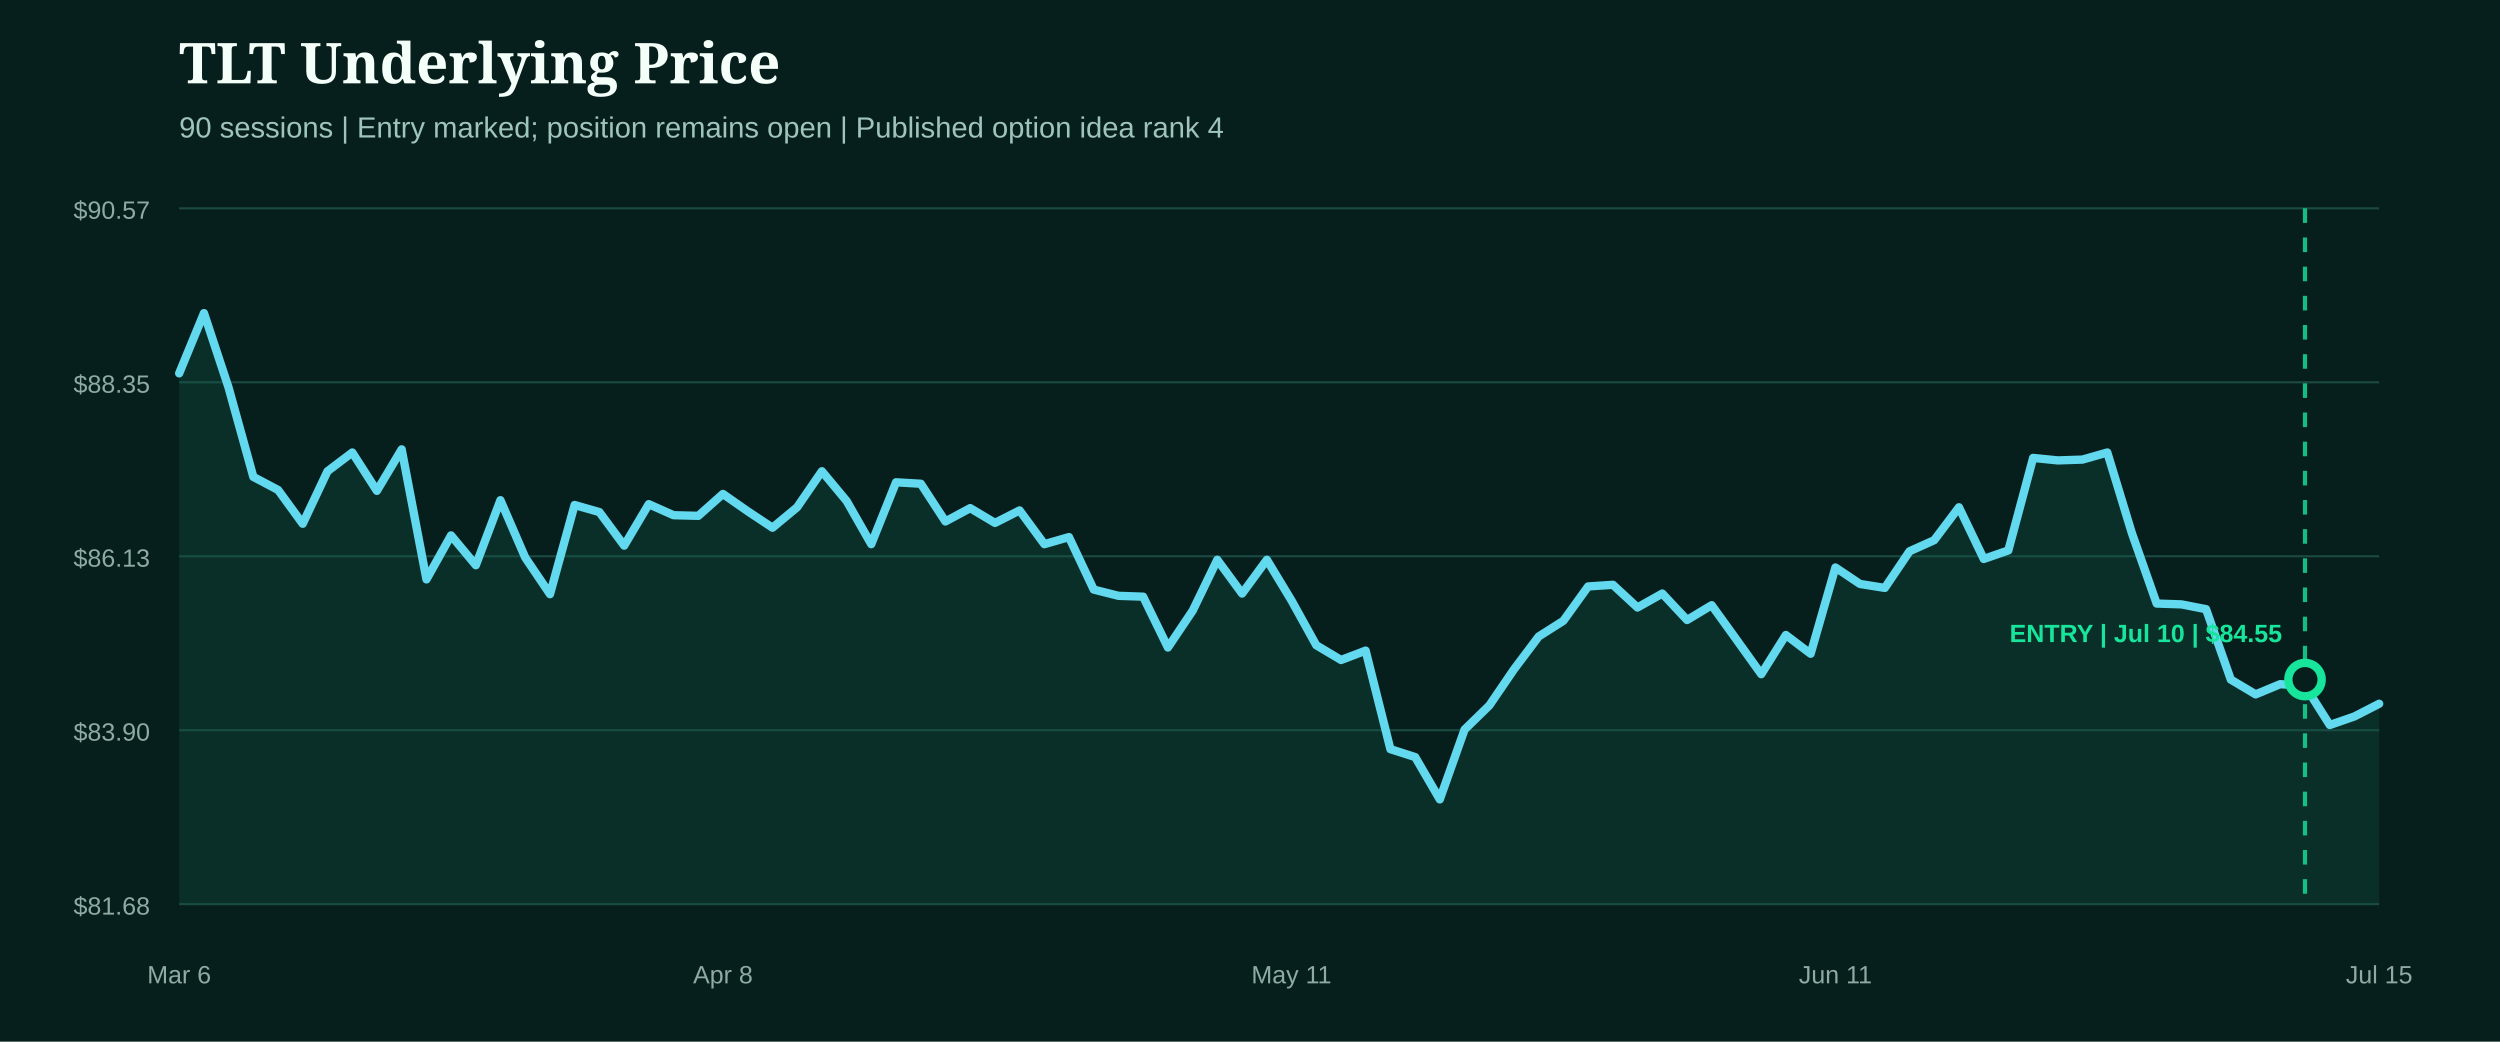
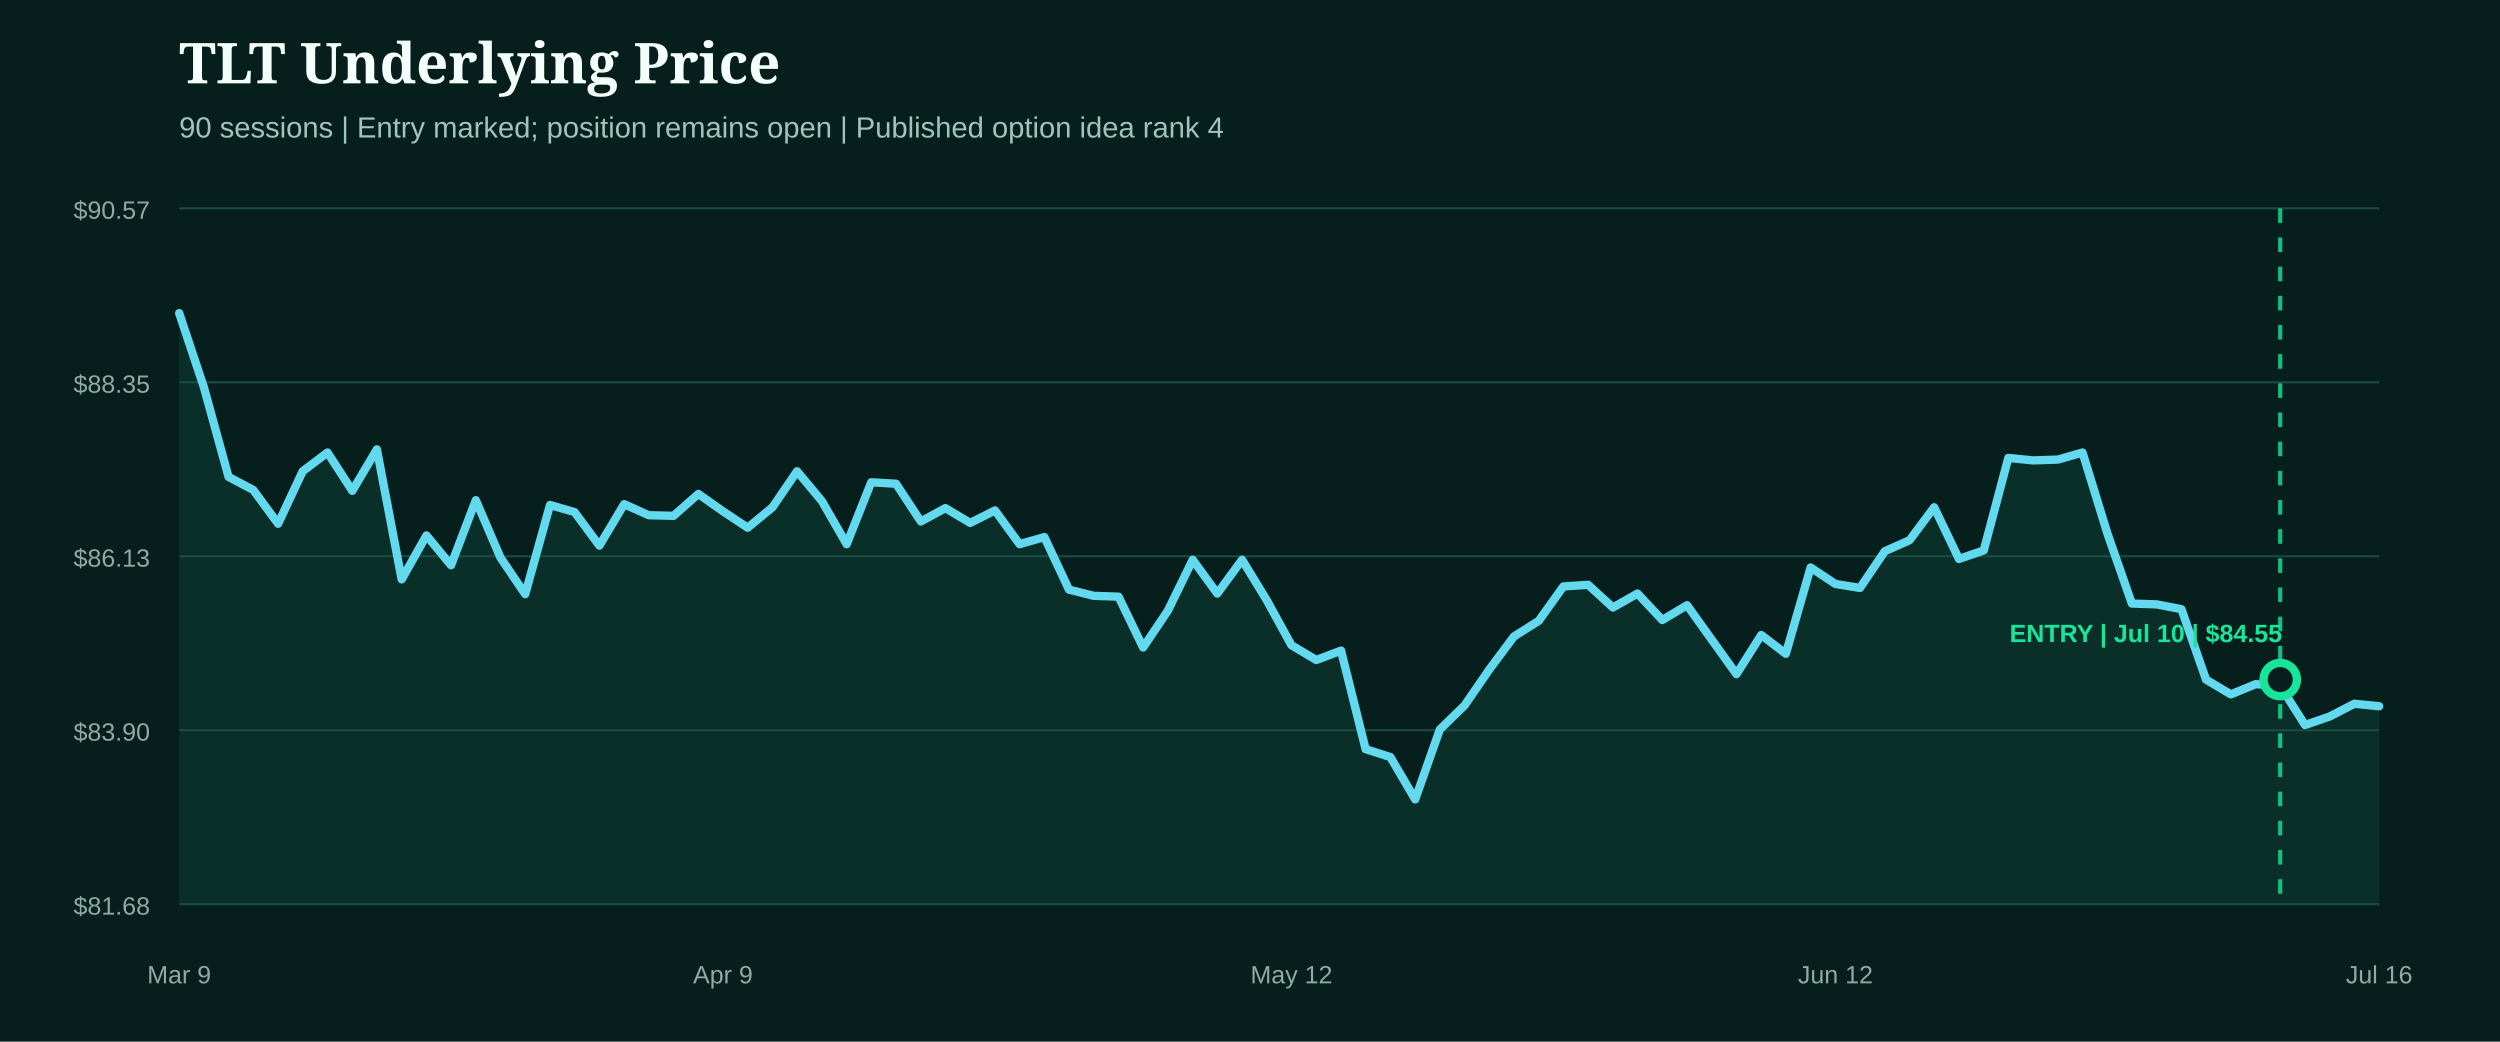
<svg xmlns="http://www.w3.org/2000/svg" width="1200" height="500" viewBox="0 0 1200 500" role="img" aria-label="TLT underlying price from entry">
  <rect width="1200" height="500" fill="#071f1c" />
  <style>.head{fill:#f4fff9;font:800 27px Georgia,serif}.sub{fill:#9fc4bb;font:14px Arial,sans-serif}.axis{fill:#8eaaa3;font:12px Arial,sans-serif}.marker{font:800 12px Arial,sans-serif}</style>
  <text x="86" y="40" class="head">TLT Underlying Price</text>
  <text x="86" y="66" class="sub">90 sessions | Entry marked; position remains open | Published option idea rank 4</text>
  <line x1="86" x2="1142" y1="100.0" y2="100.0" stroke="#1b4a42" stroke-width="1" />
  <text x="72" y="105.0" text-anchor="end" class="axis">$90.57</text>
  <line x1="86" x2="1142" y1="183.5" y2="183.5" stroke="#1b4a42" stroke-width="1" />
  <text x="72" y="188.5" text-anchor="end" class="axis">$88.35</text>
  <line x1="86" x2="1142" y1="267.0" y2="267.0" stroke="#1b4a42" stroke-width="1" />
  <text x="72" y="272.0" text-anchor="end" class="axis">$86.13</text>
  <line x1="86" x2="1142" y1="350.5" y2="350.5" stroke="#1b4a42" stroke-width="1" />
  <text x="72" y="355.5" text-anchor="end" class="axis">$83.90</text>
  <line x1="86" x2="1142" y1="434.0" y2="434.0" stroke="#1b4a42" stroke-width="1" />
  <text x="72" y="439.0" text-anchor="end" class="axis">$81.68</text>
-   <path d="M86.0,179.2 L97.9,150.3 L109.7,186.0 L121.6,228.9 L133.5,235.2 L145.3,251.4 L157.2,226.2 L169.1,217.2 L180.9,235.6 L192.8,215.7 L204.7,278.1 L216.5,257.0 L228.4,271.3 L240.2,240.1 L252.1,267.6 L264.0,285.2 L275.8,242.4 L287.7,245.8 L299.6,261.9 L311.4,242.0 L323.3,247.3 L335.2,247.6 L347.0,237.1 L358.9,245.4 L370.8,253.3 L382.6,243.5 L394.5,226.2 L406.4,240.5 L418.2,261.2 L430.1,231.5 L442.0,232.2 L453.8,250.3 L465.7,243.9 L477.6,251.0 L489.4,245.0 L501.3,261.2 L513.1,257.8 L525.0,283.0 L536.9,286.0 L548.7,286.4 L560.6,310.8 L572.5,293.1 L584.3,268.7 L596.2,284.9 L608.1,268.7 L619.9,288.2 L631.8,309.7 L643.7,316.8 L655.5,312.3 L667.4,359.6 L679.3,363.4 L691.1,383.7 L703.0,350.2 L714.9,338.6 L726.7,321.3 L738.6,305.5 L750.4,298.0 L762.3,281.5 L774.2,280.7 L786.0,291.6 L797.9,284.9 L809.8,297.6 L821.6,290.5 L833.5,307.0 L845.4,323.6 L857.2,304.8 L869.1,313.8 L881.0,272.4 L892.8,280.3 L904.7,282.2 L916.6,264.6 L928.4,259.3 L940.3,243.5 L952.2,268.3 L964.0,264.2 L975.9,219.8 L987.8,221.0 L999.6,220.6 L1011.5,217.2 L1023.3,255.9 L1035.2,289.7 L1047.1,290.1 L1058.9,292.4 L1070.8,326.2 L1082.7,333.3 L1094.5,328.4 L1106.4,329.2 L1118.3,348.0 L1130.1,343.9 L1142.0,337.8 L1142.0,434.0 L86.0,434.0 Z" fill="#0f5949" opacity="0.28" />
-   <path d="M86.0,179.2 L97.9,150.3 L109.7,186.0 L121.6,228.9 L133.5,235.2 L145.3,251.4 L157.2,226.2 L169.1,217.2 L180.9,235.6 L192.8,215.7 L204.7,278.1 L216.5,257.0 L228.4,271.3 L240.2,240.1 L252.1,267.6 L264.0,285.2 L275.8,242.4 L287.7,245.8 L299.6,261.9 L311.4,242.0 L323.3,247.3 L335.2,247.6 L347.0,237.1 L358.9,245.4 L370.8,253.3 L382.6,243.5 L394.5,226.2 L406.4,240.5 L418.2,261.2 L430.1,231.5 L442.0,232.2 L453.8,250.3 L465.7,243.9 L477.6,251.0 L489.4,245.0 L501.3,261.2 L513.1,257.8 L525.0,283.0 L536.9,286.0 L548.7,286.4 L560.6,310.8 L572.5,293.1 L584.3,268.7 L596.2,284.9 L608.1,268.7 L619.9,288.2 L631.8,309.7 L643.7,316.8 L655.5,312.3 L667.4,359.6 L679.3,363.4 L691.1,383.7 L703.0,350.2 L714.9,338.6 L726.7,321.3 L738.6,305.5 L750.4,298.0 L762.3,281.5 L774.2,280.7 L786.0,291.6 L797.9,284.9 L809.8,297.6 L821.6,290.5 L833.5,307.0 L845.4,323.6 L857.2,304.8 L869.1,313.8 L881.0,272.4 L892.8,280.3 L904.7,282.2 L916.6,264.6 L928.4,259.3 L940.3,243.5 L952.2,268.3 L964.0,264.2 L975.9,219.8 L987.8,221.0 L999.6,220.6 L1011.5,217.2 L1023.3,255.9 L1035.2,289.7 L1047.1,290.1 L1058.9,292.4 L1070.8,326.2 L1082.7,333.3 L1094.5,328.4 L1106.4,329.2 L1118.3,348.0 L1130.1,343.9 L1142.0,337.8" fill="none" stroke="#62d9ee" stroke-width="4" stroke-linecap="round" stroke-linejoin="round" />
+   <path d="M86.0,150.3 L97.9,186.0 L109.7,228.9 L121.6,235.2 L133.5,251.4 L145.3,226.2 L157.2,217.2 L169.1,235.6 L180.9,215.7 L192.8,278.1 L204.7,257.0 L216.5,271.3 L228.4,240.1 L240.2,267.6 L252.1,285.2 L264.0,242.4 L275.8,245.8 L287.7,261.9 L299.6,242.0 L311.4,247.3 L323.3,247.6 L335.2,237.1 L347.0,245.4 L358.9,253.3 L370.8,243.5 L382.6,226.2 L394.5,240.5 L406.4,261.2 L418.2,231.5 L430.1,232.2 L442.0,250.3 L453.8,243.9 L465.7,251.0 L477.6,245.0 L489.4,261.2 L501.3,257.8 L513.1,283.0 L525.0,286.0 L536.9,286.4 L548.7,310.8 L560.6,293.1 L572.5,268.7 L584.3,284.9 L596.2,268.7 L608.1,288.2 L619.9,309.7 L631.8,316.8 L643.7,312.3 L655.5,359.6 L667.4,363.4 L679.3,383.7 L691.1,350.2 L703.0,338.6 L714.9,321.3 L726.7,305.5 L738.6,298.0 L750.4,281.5 L762.3,280.7 L774.2,291.6 L786.0,284.9 L797.9,297.6 L809.8,290.5 L821.6,307.0 L833.5,323.6 L845.4,304.8 L857.2,313.8 L869.1,272.4 L881.0,280.3 L892.8,282.2 L904.7,264.6 L916.6,259.3 L928.4,243.5 L940.3,268.3 L952.2,264.2 L964.0,219.8 L975.9,221.0 L987.8,220.6 L999.6,217.2 L1011.5,255.9 L1023.3,289.7 L1035.2,290.1 L1047.1,292.4 L1058.9,326.2 L1070.8,333.3 L1082.7,328.4 L1094.5,329.2 L1106.4,348.0 L1118.3,343.9 L1130.1,337.8 L1142.0,339.0 L1142.0,434.0 L86.0,434.0 Z" fill="#0f5949" opacity="0.28" />
+   <path d="M86.0,150.3 L97.9,186.0 L109.7,228.9 L121.6,235.2 L133.5,251.4 L145.3,226.2 L157.2,217.2 L169.1,235.6 L180.9,215.7 L192.8,278.1 L204.7,257.0 L216.5,271.3 L228.4,240.1 L240.2,267.6 L252.1,285.2 L264.0,242.4 L275.8,245.8 L287.7,261.9 L299.6,242.0 L311.4,247.3 L323.3,247.6 L335.2,237.1 L347.0,245.4 L358.9,253.3 L370.8,243.5 L382.6,226.2 L394.5,240.5 L406.4,261.2 L418.2,231.5 L430.1,232.2 L442.0,250.3 L453.8,243.9 L465.7,251.0 L477.6,245.0 L489.4,261.2 L501.3,257.8 L513.1,283.0 L525.0,286.0 L536.9,286.4 L548.7,310.8 L560.6,293.1 L572.5,268.7 L584.3,284.9 L596.2,268.7 L608.1,288.2 L619.9,309.7 L631.8,316.8 L643.7,312.3 L655.5,359.6 L667.4,363.4 L679.3,383.7 L691.1,350.2 L703.0,338.6 L714.9,321.3 L726.7,305.5 L738.6,298.0 L750.4,281.5 L762.3,280.7 L774.2,291.6 L786.0,284.9 L797.9,297.6 L809.8,290.5 L821.6,307.0 L833.5,323.6 L845.4,304.8 L857.2,313.8 L869.1,272.4 L881.0,280.3 L892.8,282.2 L904.7,264.6 L916.6,259.3 L928.4,243.5 L940.3,268.3 L952.2,264.2 L964.0,219.8 L975.9,221.0 L987.8,220.6 L999.6,217.2 L1011.5,255.9 L1023.3,289.7 L1035.2,290.1 L1047.1,292.4 L1058.9,326.2 L1070.8,333.3 L1082.7,328.4 L1094.5,329.2 L1106.4,348.0 L1118.3,343.9 L1130.1,337.8 L1142.0,339.0" fill="none" stroke="#62d9ee" stroke-width="4" stroke-linecap="round" stroke-linejoin="round" />
  <g>
-     <line x1="1106.4" x2="1106.4" y1="100" y2="434" stroke="#18e59c" stroke-width="2" stroke-dasharray="7 7" opacity="0.8" />
-     <circle cx="1106.4" cy="326.2" r="8" fill="#071f1c" stroke="#18e59c" stroke-width="4" />
+     <line x1="1094.5" x2="1094.5" y1="100" y2="434" stroke="#18e59c" stroke-width="2" stroke-dasharray="7 7" opacity="0.8" />
+     <circle cx="1094.5" cy="326.2" r="8" fill="#071f1c" stroke="#18e59c" stroke-width="4" />
    <text x="1030.0" y="308.2" text-anchor="middle" class="marker" fill="#18e59c">ENTRY | Jul 10 | $84.55</text>
  </g>
-   <text x="86.0" y="472" text-anchor="middle" class="axis">Mar 6</text>
-   <text x="347.0" y="472" text-anchor="middle" class="axis">Apr 8</text>
-   <text x="619.9" y="472" text-anchor="middle" class="axis">May 11</text>
-   <text x="881.0" y="472" text-anchor="middle" class="axis">Jun 11</text>
-   <text x="1142.0" y="472" text-anchor="middle" class="axis">Jul 15</text>
+   <text x="86.0" y="472" text-anchor="middle" class="axis">Mar 9</text>
+   <text x="347.0" y="472" text-anchor="middle" class="axis">Apr 9</text>
+   <text x="619.9" y="472" text-anchor="middle" class="axis">May 12</text>
+   <text x="881.0" y="472" text-anchor="middle" class="axis">Jun 12</text>
+   <text x="1142.0" y="472" text-anchor="middle" class="axis">Jul 16</text>
</svg>
